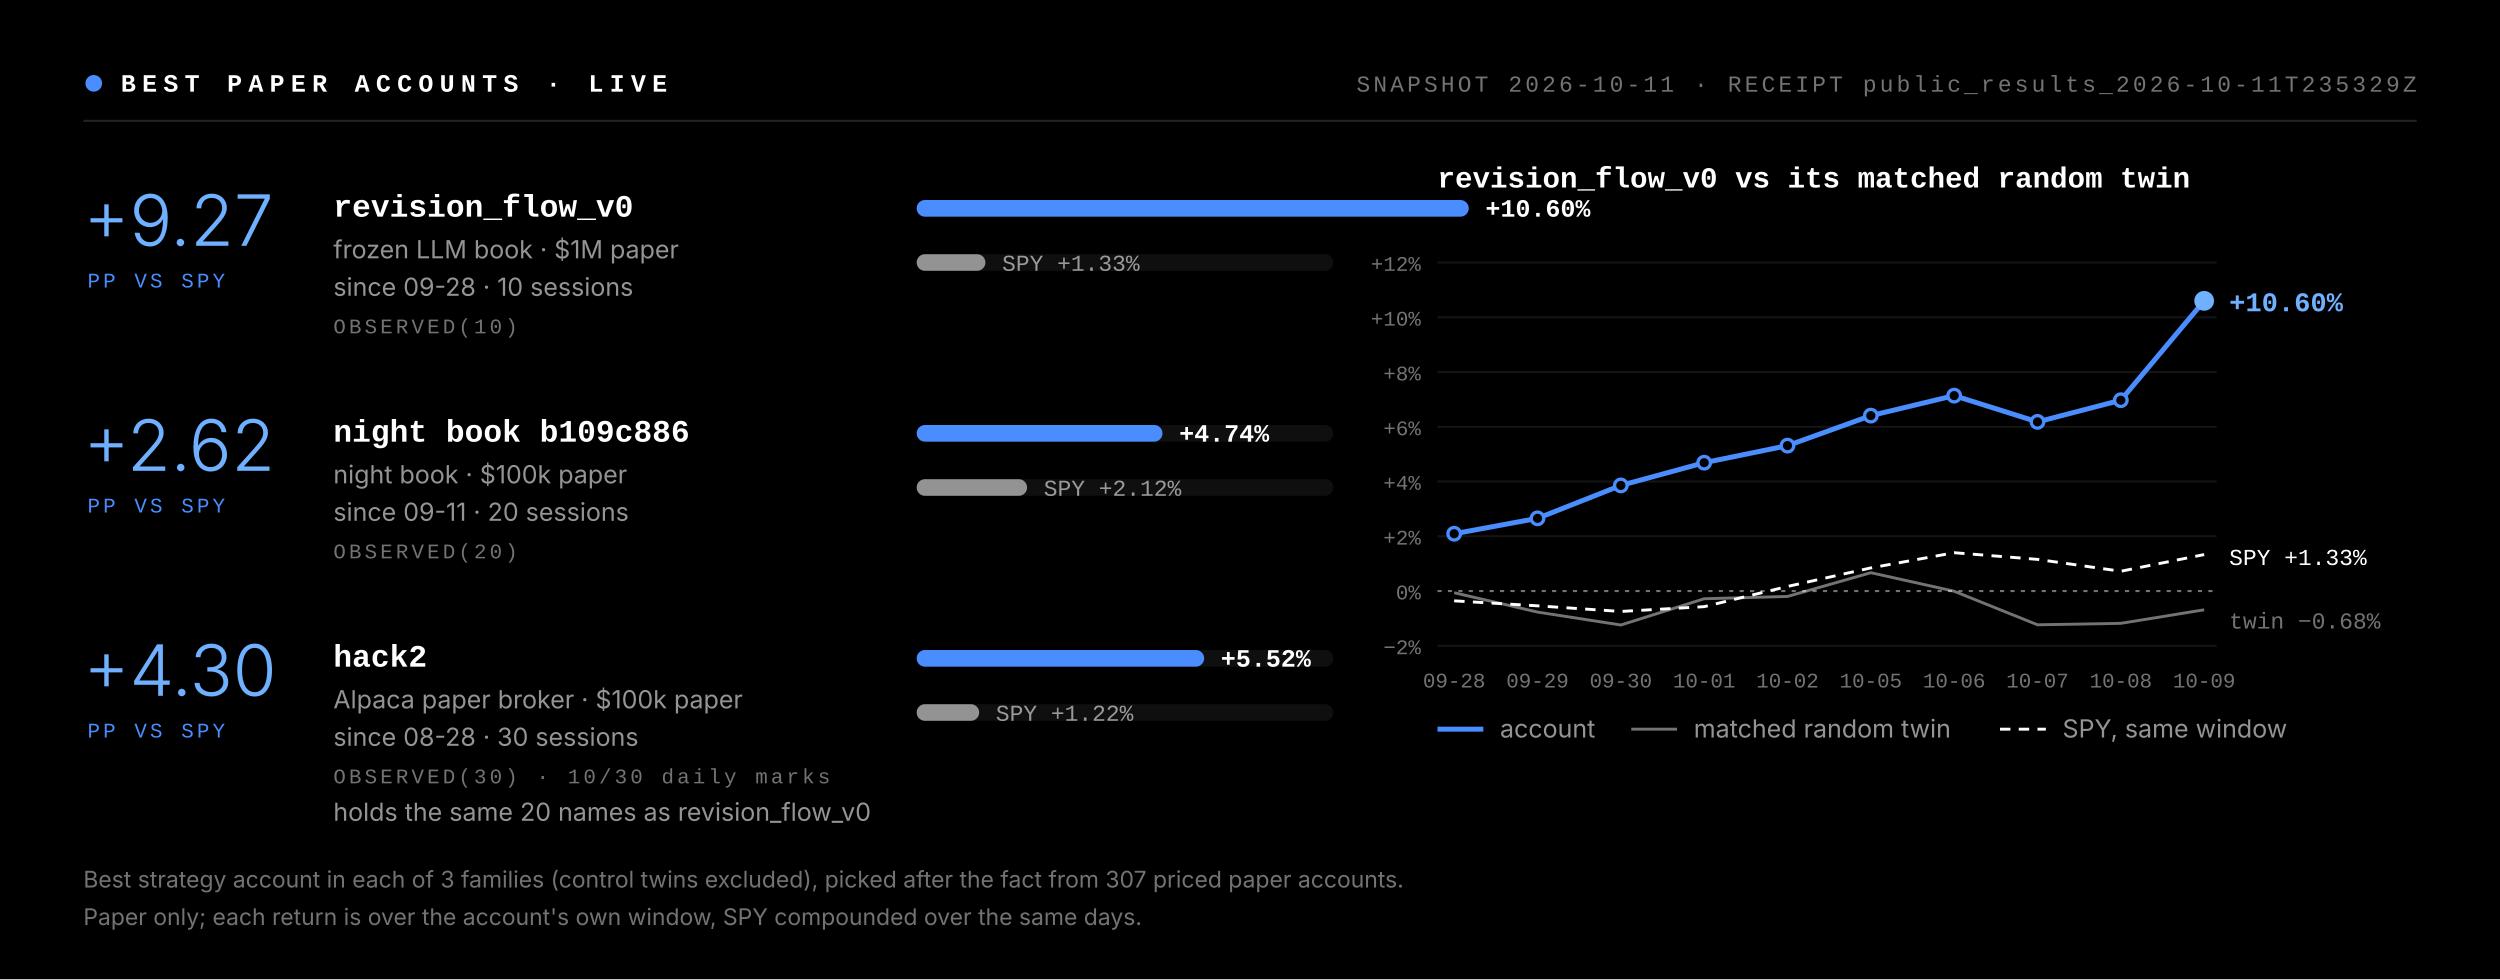
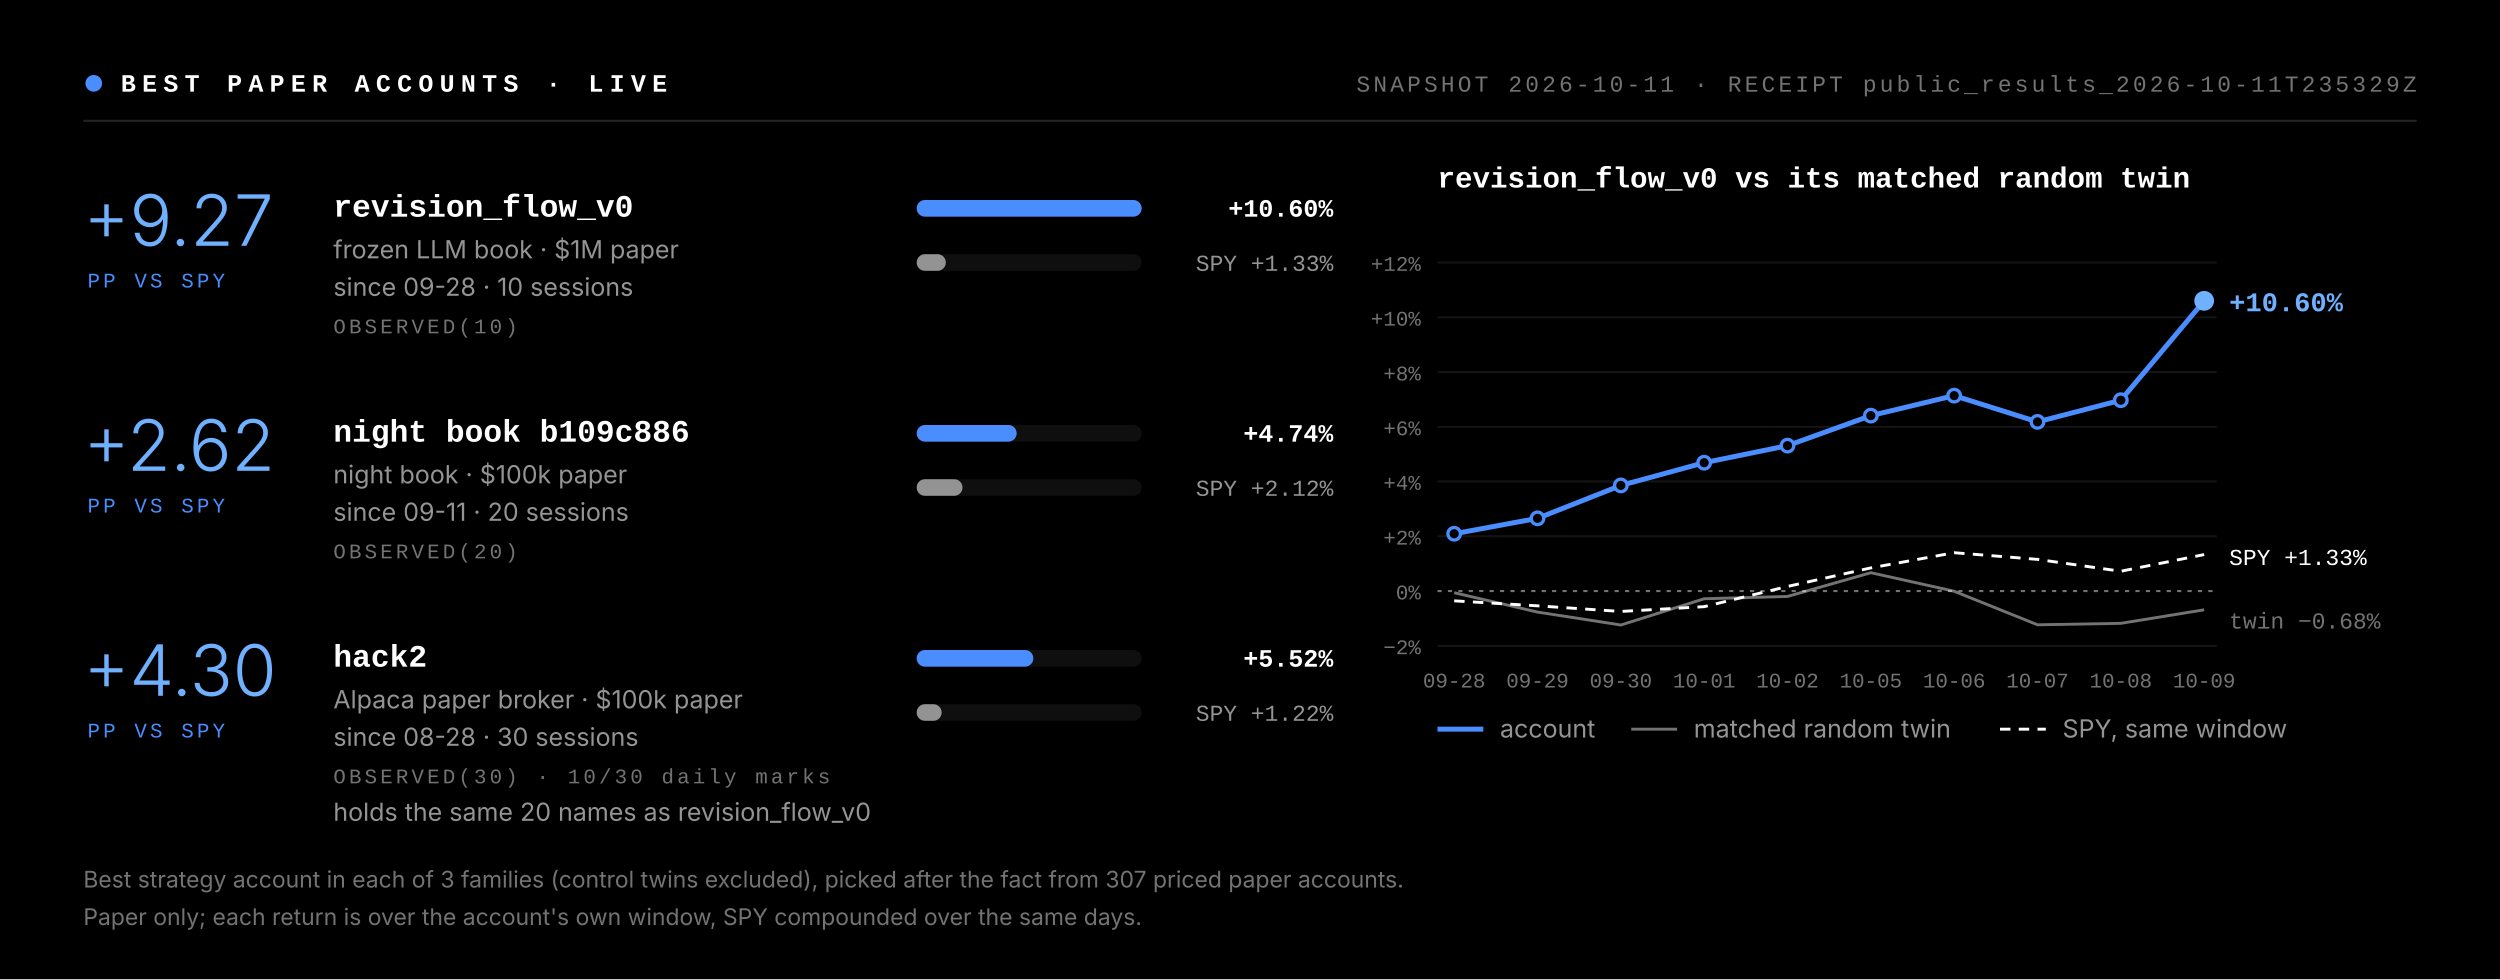
<svg xmlns="http://www.w3.org/2000/svg" width="1200" height="470" viewBox="0 0 1200 470" role="img" aria-labelledby="title desc">
  <style>.bg{fill:#000000}.sec{font:700 12px ui-monospace,SFMono-Regular,'SF Mono',Menlo,Consolas,'Liberation Mono',monospace;letter-spacing:3px;fill:#fff}.secr{font:400 11px ui-monospace,SFMono-Regular,'SF Mono',Menlo,Consolas,'Liberation Mono',monospace;letter-spacing:1.5px;fill:rgba(255,255,255,.45)}.rule{stroke:rgba(255,255,255,.14)}.live{fill:#4a8dff;animation:live 1.8s ease-out infinite}@keyframes live{0%{opacity:1}100%{opacity:.15}}.excess{font:300 34px Inter,-apple-system,BlinkMacSystemFont,'Segoe UI',Helvetica,Arial,sans-serif;fill:#6fb0ff}.exlab{font:500 10px ui-monospace,SFMono-Regular,'SF Mono',Menlo,Consolas,'Liberation Mono',monospace;letter-spacing:1.5px;fill:#4a8dff}.acct{font:600 15px ui-monospace,SFMono-Regular,'SF Mono',Menlo,Consolas,'Liberation Mono',monospace;fill:#fff}.meta{font:400 12px Inter,-apple-system,BlinkMacSystemFont,'Segoe UI',Helvetica,Arial,sans-serif;fill:rgba(255,255,255,.58)}.badge{font:500 10px ui-monospace,SFMono-Regular,'SF Mono',Menlo,Consolas,'Liberation Mono',monospace;letter-spacing:1.5px;fill:rgba(255,255,255,.45)}.track{fill:rgba(255,255,255,.06)}.bar-acct{fill:#4a8dff}.bar-spy{fill:rgba(255,255,255,.55)}.val{font:600 12px ui-monospace,SFMono-Regular,'SF Mono',Menlo,Consolas,'Liberation Mono',monospace;fill:#fff}.valspy{font:400 11px ui-monospace,SFMono-Regular,'SF Mono',Menlo,Consolas,'Liberation Mono',monospace;fill:rgba(255,255,255,.58)}.grid{stroke:rgba(255,255,255,.08)}.zero{stroke:rgba(255,255,255,.45);stroke-dasharray:2 3}.tick{font:400 10px ui-monospace,SFMono-Regular,'SF Mono',Menlo,Consolas,'Liberation Mono',monospace;fill:rgba(255,255,255,.45)}.ln-acct{fill:none;stroke:#4a8dff;stroke-width:2.4;stroke-linejoin:round}.ln-spy{fill:none;stroke:#fff;stroke-width:1.4;stroke-dasharray:5 4}.ln-twin{fill:none;stroke:rgba(255,255,255,.45);stroke-width:1.4}.pt{fill:#000000;stroke:#4a8dff;stroke-width:1.6}.pulse{fill:none;stroke:#6fb0ff;stroke-width:1.5}.pulse-core{fill:#6fb0ff}.lab-acct{font:600 13px ui-monospace,SFMono-Regular,'SF Mono',Menlo,Consolas,'Liberation Mono',monospace;fill:#6fb0ff}.lab-spy{font:400 11px ui-monospace,SFMono-Regular,'SF Mono',Menlo,Consolas,'Liberation Mono',monospace;fill:#fff}.lab-twin{font:400 11px ui-monospace,SFMono-Regular,'SF Mono',Menlo,Consolas,'Liberation Mono',monospace;fill:rgba(255,255,255,.45)}.ctitle{font:600 14px ui-monospace,SFMono-Regular,'SF Mono',Menlo,Consolas,'Liberation Mono',monospace;fill:#fff}.fine{font:400 11px Inter,-apple-system,BlinkMacSystemFont,'Segoe UI',Helvetica,Arial,sans-serif;fill:rgba(255,255,255,.45)}@media (prefers-reduced-motion: reduce){*{animation:none!important}}</style>
  <defs />
  <rect width="1200" height="470" class="bg" />
  <circle cx="45" cy="40" r="4" class="live" />
  <text x="58" y="44" class="sec">BEST PAPER ACCOUNTS · LIVE</text>
  <text x="1160" y="44" class="secr" text-anchor="end">SNAPSHOT 2026-10-11 · RECEIPT public_results_2026-10-11T235329Z</text>
  <line x1="40" y1="58" x2="1160" y2="58" class="rule" />
  <text x="40" y="118" class="excess">+9.27</text>
  <text x="42" y="138" class="exlab">PP VS SPY</text>
  <text x="160" y="104" class="acct">revision_flow_v0</text>
  <text x="160" y="124" class="meta">frozen LLM book · $1M paper</text>
  <text x="160" y="142" class="meta">since 09-28 · 10 sessions</text>
  <text x="160" y="160" class="badge">OBSERVED(10)</text>
-   <rect x="440" y="96" width="200" height="8" class="track" rx="4" />
-   <rect x="440" y="96" width="265" height="8" class="bar-acct" rx="4">
-     <animate attributeName="width" from="0" to="265" dur="1.4s" begin="0.20s" fill="freeze" calcMode="spline" keyTimes="0;1" keySplines="0.2 0.8 0.2 1" />
+   <rect x="440" y="96" width="108" height="8" class="track" rx="4" />
+   <rect x="440" y="96" width="108" height="8" class="bar-acct" rx="4">
+     <animate attributeName="width" from="0" to="108" dur="1.4s" begin="0.20s" fill="freeze" calcMode="spline" keyTimes="0;1" keySplines="0.2 0.8 0.2 1" />
  </rect>
-   <rect x="440" y="122" width="200" height="8" class="track" rx="4" />
-   <rect x="440" y="122" width="33" height="8" class="bar-spy" rx="4">
-     <animate attributeName="width" from="0" to="33" dur="1.4s" begin="0.20s" fill="freeze" calcMode="spline" keyTimes="0;1" keySplines="0.2 0.8 0.2 1" />
+   <rect x="440" y="122" width="108" height="8" class="track" rx="4" />
+   <rect x="440" y="122" width="14" height="8" class="bar-spy" rx="4">
+     <animate attributeName="width" from="0" to="14" dur="1.4s" begin="0.20s" fill="freeze" calcMode="spline" keyTimes="0;1" keySplines="0.2 0.8 0.2 1" />
  </rect>
-   <text x="713" y="104" class="val">+10.60%</text>
-   <text x="481" y="130" class="valspy">SPY +1.33%</text>
+   <text x="640" y="104" class="val" text-anchor="end">+10.60%</text>
+   <text x="640" y="130" class="valspy" text-anchor="end">SPY +1.33%</text>
  <text x="40" y="226" class="excess">+2.62</text>
  <text x="42" y="246" class="exlab">PP VS SPY</text>
  <text x="160" y="212" class="acct">night book b109c886</text>
  <text x="160" y="232" class="meta">night book · $100k paper</text>
  <text x="160" y="250" class="meta">since 09-11 · 20 sessions</text>
  <text x="160" y="268" class="badge">OBSERVED(20)</text>
-   <rect x="440" y="204" width="200" height="8" class="track" rx="4" />
-   <rect x="440" y="204" width="118" height="8" class="bar-acct" rx="4">
-     <animate attributeName="width" from="0" to="118" dur="1.4s" begin="0.45s" fill="freeze" calcMode="spline" keyTimes="0;1" keySplines="0.2 0.8 0.2 1" />
+   <rect x="440" y="204" width="108" height="8" class="track" rx="4" />
+   <rect x="440" y="204" width="48" height="8" class="bar-acct" rx="4">
+     <animate attributeName="width" from="0" to="48" dur="1.4s" begin="0.45s" fill="freeze" calcMode="spline" keyTimes="0;1" keySplines="0.2 0.8 0.2 1" />
  </rect>
-   <rect x="440" y="230" width="200" height="8" class="track" rx="4" />
-   <rect x="440" y="230" width="53" height="8" class="bar-spy" rx="4">
-     <animate attributeName="width" from="0" to="53" dur="1.4s" begin="0.45s" fill="freeze" calcMode="spline" keyTimes="0;1" keySplines="0.2 0.8 0.2 1" />
+   <rect x="440" y="230" width="108" height="8" class="track" rx="4" />
+   <rect x="440" y="230" width="22" height="8" class="bar-spy" rx="4">
+     <animate attributeName="width" from="0" to="22" dur="1.4s" begin="0.45s" fill="freeze" calcMode="spline" keyTimes="0;1" keySplines="0.2 0.8 0.2 1" />
  </rect>
-   <text x="566" y="212" class="val">+4.74%</text>
-   <text x="501" y="238" class="valspy">SPY +2.12%</text>
+   <text x="640" y="212" class="val" text-anchor="end">+4.74%</text>
+   <text x="640" y="238" class="valspy" text-anchor="end">SPY +2.12%</text>
  <text x="40" y="334" class="excess">+4.30</text>
  <text x="42" y="354" class="exlab">PP VS SPY</text>
  <text x="160" y="320" class="acct">hack2</text>
  <text x="160" y="340" class="meta">Alpaca paper broker · $100k paper</text>
  <text x="160" y="358" class="meta">since 08-28 · 30 sessions</text>
  <text x="160" y="376" class="badge">OBSERVED(30) · 10/30 daily marks</text>
  <text x="160" y="394" class="meta">holds the same 20 names as revision_flow_v0</text>
-   <rect x="440" y="312" width="200" height="8" class="track" rx="4" />
-   <rect x="440" y="312" width="138" height="8" class="bar-acct" rx="4">
-     <animate attributeName="width" from="0" to="138" dur="1.4s" begin="0.70s" fill="freeze" calcMode="spline" keyTimes="0;1" keySplines="0.2 0.8 0.2 1" />
+   <rect x="440" y="312" width="108" height="8" class="track" rx="4" />
+   <rect x="440" y="312" width="56" height="8" class="bar-acct" rx="4">
+     <animate attributeName="width" from="0" to="56" dur="1.4s" begin="0.70s" fill="freeze" calcMode="spline" keyTimes="0;1" keySplines="0.2 0.8 0.2 1" />
  </rect>
-   <rect x="440" y="338" width="200" height="8" class="track" rx="4" />
-   <rect x="440" y="338" width="30" height="8" class="bar-spy" rx="4">
-     <animate attributeName="width" from="0" to="30" dur="1.4s" begin="0.70s" fill="freeze" calcMode="spline" keyTimes="0;1" keySplines="0.2 0.8 0.2 1" />
+   <rect x="440" y="338" width="108" height="8" class="track" rx="4" />
+   <rect x="440" y="338" width="12" height="8" class="bar-spy" rx="4">
+     <animate attributeName="width" from="0" to="12" dur="1.4s" begin="0.70s" fill="freeze" calcMode="spline" keyTimes="0;1" keySplines="0.2 0.8 0.2 1" />
  </rect>
-   <text x="586" y="320" class="val">+5.52%</text>
-   <text x="478" y="346" class="valspy">SPY +1.22%</text>
+   <text x="640" y="320" class="val" text-anchor="end">+5.52%</text>
+   <text x="640" y="346" class="valspy" text-anchor="end">SPY +1.22%</text>
  <text x="690" y="90" class="ctitle">revision_flow_v0 vs its matched random twin</text>
  <line x1="690" y1="310.0" x2="1064" y2="310.0" class="grid" />
  <text x="682" y="314.0" class="tick" text-anchor="end">−2%</text>
  <line x1="690" y1="283.7" x2="1064" y2="283.7" class="zero" />
  <text x="682" y="287.7" class="tick" text-anchor="end">0%</text>
  <line x1="690" y1="257.4" x2="1064" y2="257.4" class="grid" />
  <text x="682" y="261.4" class="tick" text-anchor="end">+2%</text>
  <line x1="690" y1="231.1" x2="1064" y2="231.1" class="grid" />
  <text x="682" y="235.1" class="tick" text-anchor="end">+4%</text>
  <line x1="690" y1="204.9" x2="1064" y2="204.9" class="grid" />
  <text x="682" y="208.9" class="tick" text-anchor="end">+6%</text>
  <line x1="690" y1="178.6" x2="1064" y2="178.6" class="grid" />
  <text x="682" y="182.6" class="tick" text-anchor="end">+8%</text>
  <line x1="690" y1="152.3" x2="1064" y2="152.3" class="grid" />
  <text x="682" y="156.3" class="tick" text-anchor="end">+10%</text>
  <line x1="690" y1="126.0" x2="1064" y2="126.0" class="grid" />
  <text x="682" y="130.0" class="tick" text-anchor="end">+12%</text>
  <text x="698.0" y="330" class="tick" text-anchor="middle">09-28</text>
  <text x="738.0" y="330" class="tick" text-anchor="middle">09-29</text>
  <text x="778.0" y="330" class="tick" text-anchor="middle">09-30</text>
  <text x="818.0" y="330" class="tick" text-anchor="middle">10-01</text>
  <text x="858.0" y="330" class="tick" text-anchor="middle">10-02</text>
  <text x="898.0" y="330" class="tick" text-anchor="middle">10-05</text>
  <text x="938.0" y="330" class="tick" text-anchor="middle">10-06</text>
  <text x="978.0" y="330" class="tick" text-anchor="middle">10-07</text>
  <text x="1018.0" y="330" class="tick" text-anchor="middle">10-08</text>
  <text x="1058.0" y="330" class="tick" text-anchor="middle">10-09</text>
  <clipPath id="reveal">
    <rect x="686" y="100" width="470" height="230">
      <animate attributeName="width" from="0" to="470" dur="2.6s" begin="0s" fill="freeze" calcMode="spline" keyTimes="0;1" keySplines="0.25 0.6 0.2 1" />
    </rect>
  </clipPath>
  <g clip-path="url(#reveal)">
    <polyline points="698.0,288.4 738.0,290.8 778.0,293.5 818.0,291.2 858.0,281.5 898.0,272.6 938.0,265.3 978.0,268.5 1018.0,274.2 1058.0,266.2" class="ln-spy" />
    <polyline points="698.0,284.5 738.0,293.8 778.0,300.0 818.0,287.4 858.0,286.3 898.0,274.9 938.0,283.8 978.0,299.9 1018.0,299.2 1058.0,292.7" class="ln-twin" />
    <polyline points="698.0,256.2 738.0,248.8 778.0,233.0 818.0,222.1 858.0,213.9 898.0,199.5 938.0,189.9 978.0,202.5 1018.0,192.1 1058.0,144.4" class="ln-acct" />
    <circle cx="698.0" cy="256.2" r="3" class="pt" />
    <circle cx="738.0" cy="248.8" r="3" class="pt" />
    <circle cx="778.0" cy="233.0" r="3" class="pt" />
    <circle cx="818.0" cy="222.1" r="3" class="pt" />
    <circle cx="858.0" cy="213.9" r="3" class="pt" />
    <circle cx="898.0" cy="199.5" r="3" class="pt" />
    <circle cx="938.0" cy="189.9" r="3" class="pt" />
    <circle cx="978.0" cy="202.5" r="3" class="pt" />
    <circle cx="1018.0" cy="192.1" r="3" class="pt" />
    <circle cx="1058.0" cy="144.4" r="3" class="pt" />
  </g>
  <circle cx="1058.0" cy="144.4" r="4" class="pulse">
    <animate attributeName="r" values="4;16" dur="2s" begin="2.6s" repeatCount="indefinite" />
    <animate attributeName="opacity" values="0.9;0" dur="2s" begin="2.6s" repeatCount="indefinite" />
  </circle>
  <circle cx="1058.0" cy="144.4" r="4" class="pulse-core" />
  <text x="1070.0" y="149.4" class="lab-acct">+10.60%</text>
  <text x="1070.0" y="271.2" class="lab-spy">SPY +1.33%</text>
  <text x="1070.0" y="301.7" class="lab-twin">twin −0.68%</text>
  <line x1="690" y1="350" x2="712" y2="350" class="ln-acct" />
  <text x="720" y="354" class="meta">account</text>
  <line x1="783" y1="350" x2="805" y2="350" class="ln-twin" />
  <text x="813" y="354" class="meta">matched random twin</text>
  <line x1="960" y1="350" x2="982" y2="350" class="ln-spy" />
  <text x="990" y="354" class="meta">SPY, same window</text>
  <text x="40" y="426" class="fine">Best strategy account in each of 3 families (control twins excluded), picked after the fact from 307 priced paper accounts.</text>
  <text x="40" y="444" class="fine">Paper only; each return is over the account's own window, SPY compounded over the same days.</text>
</svg>
